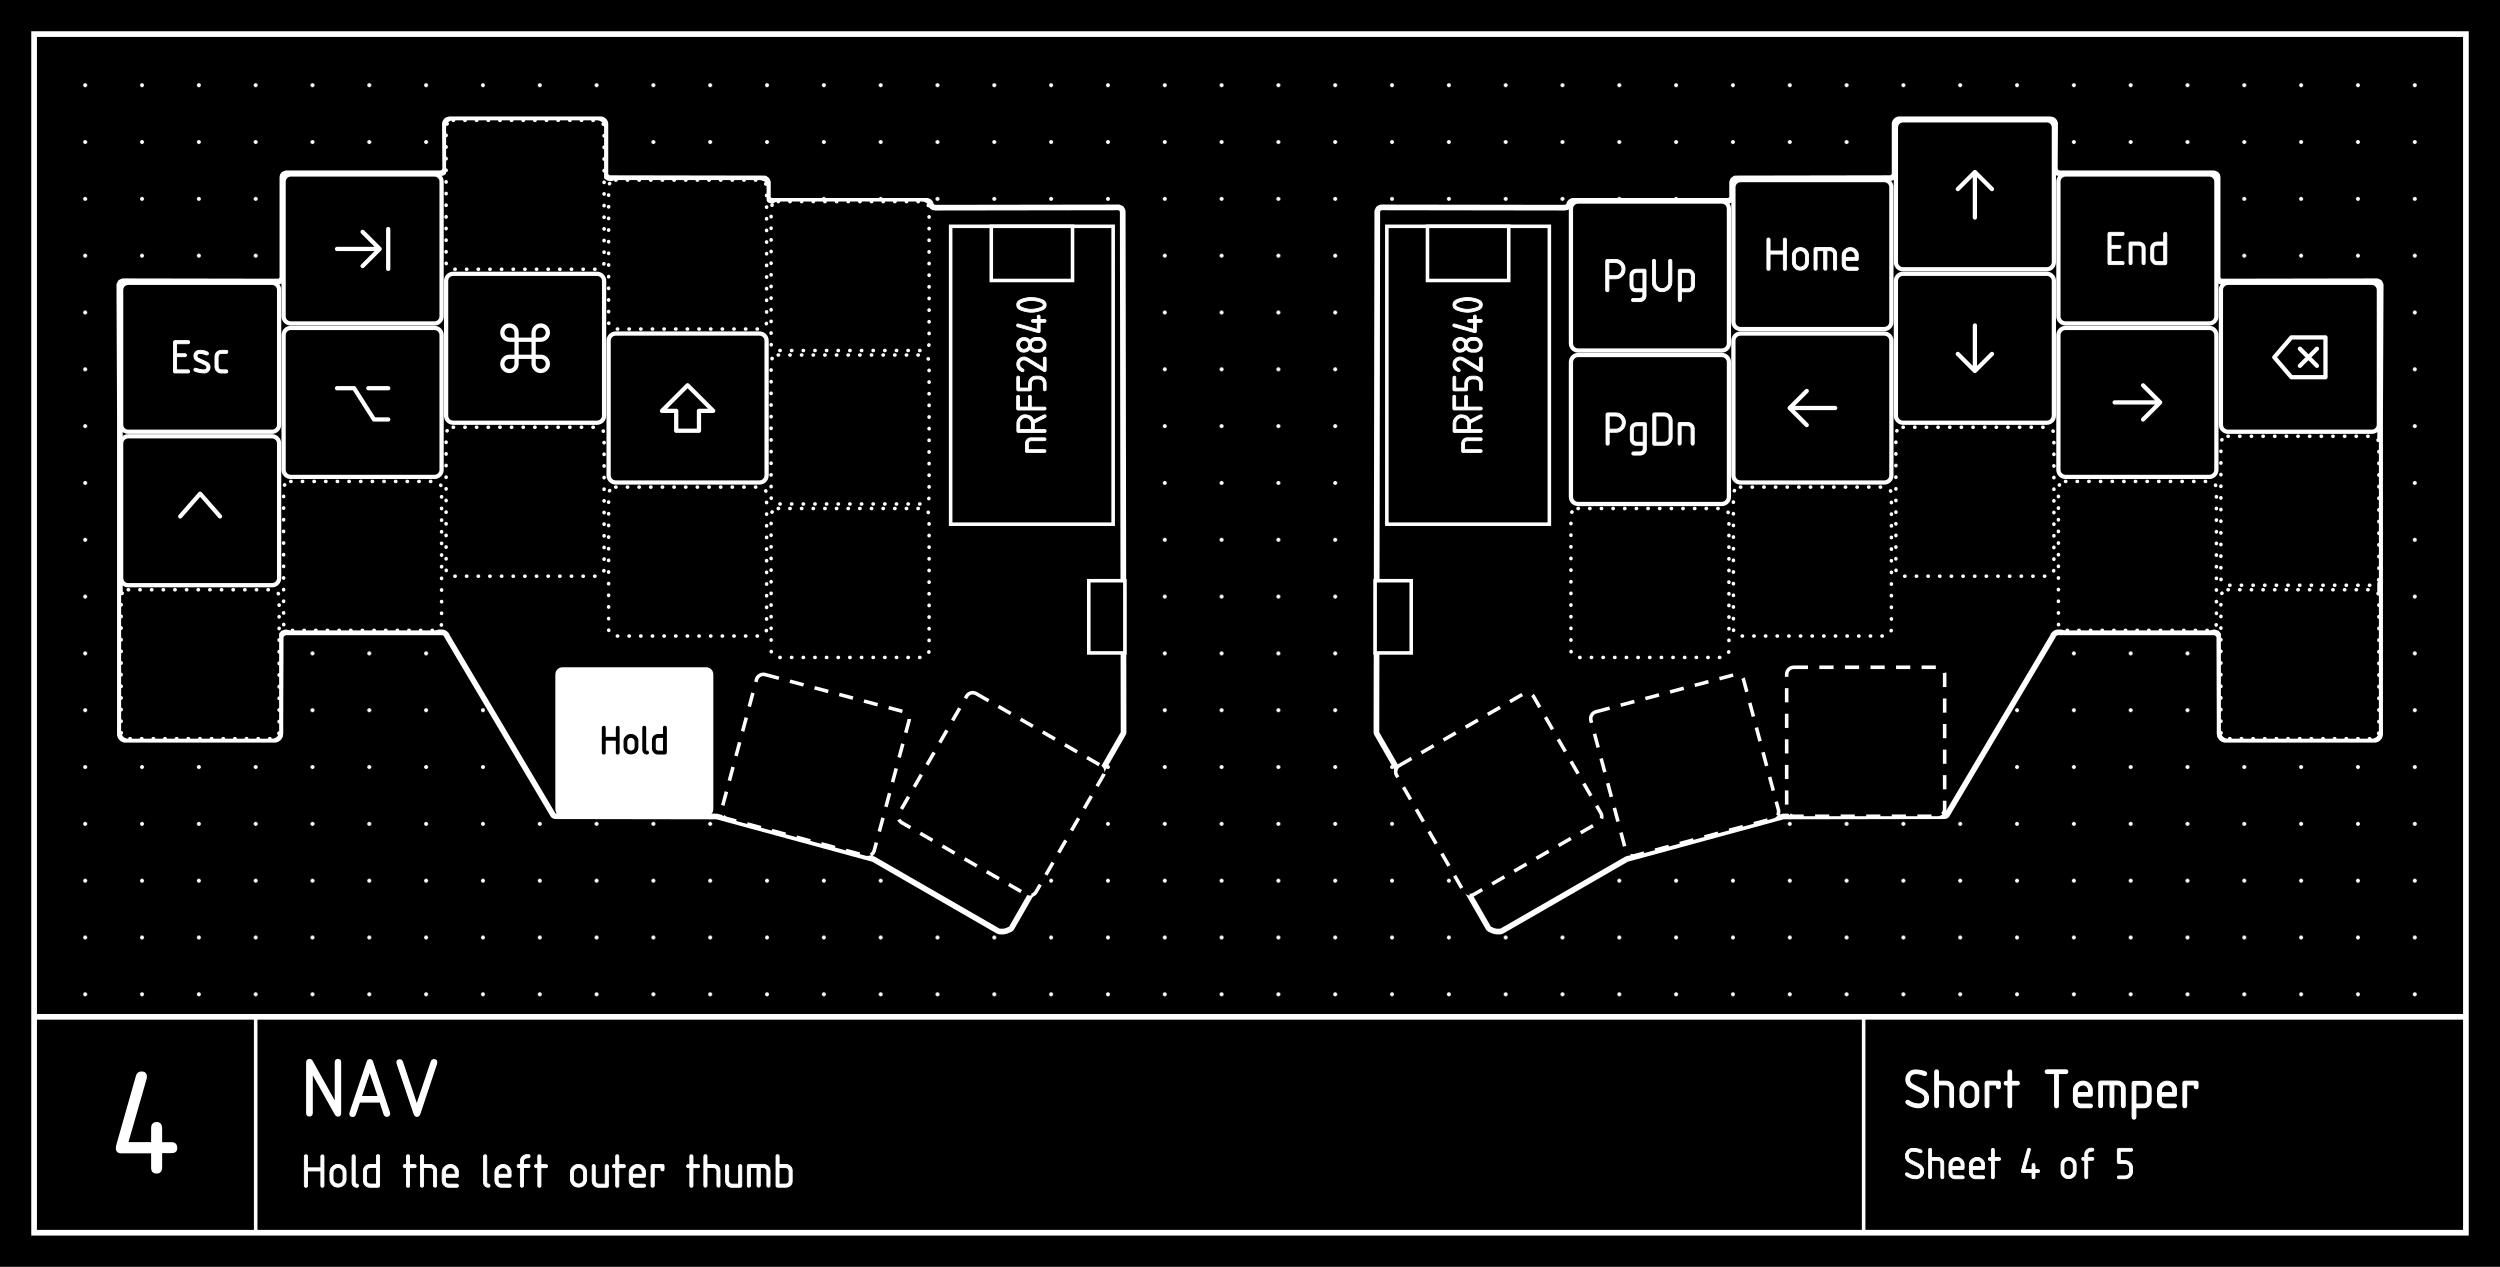
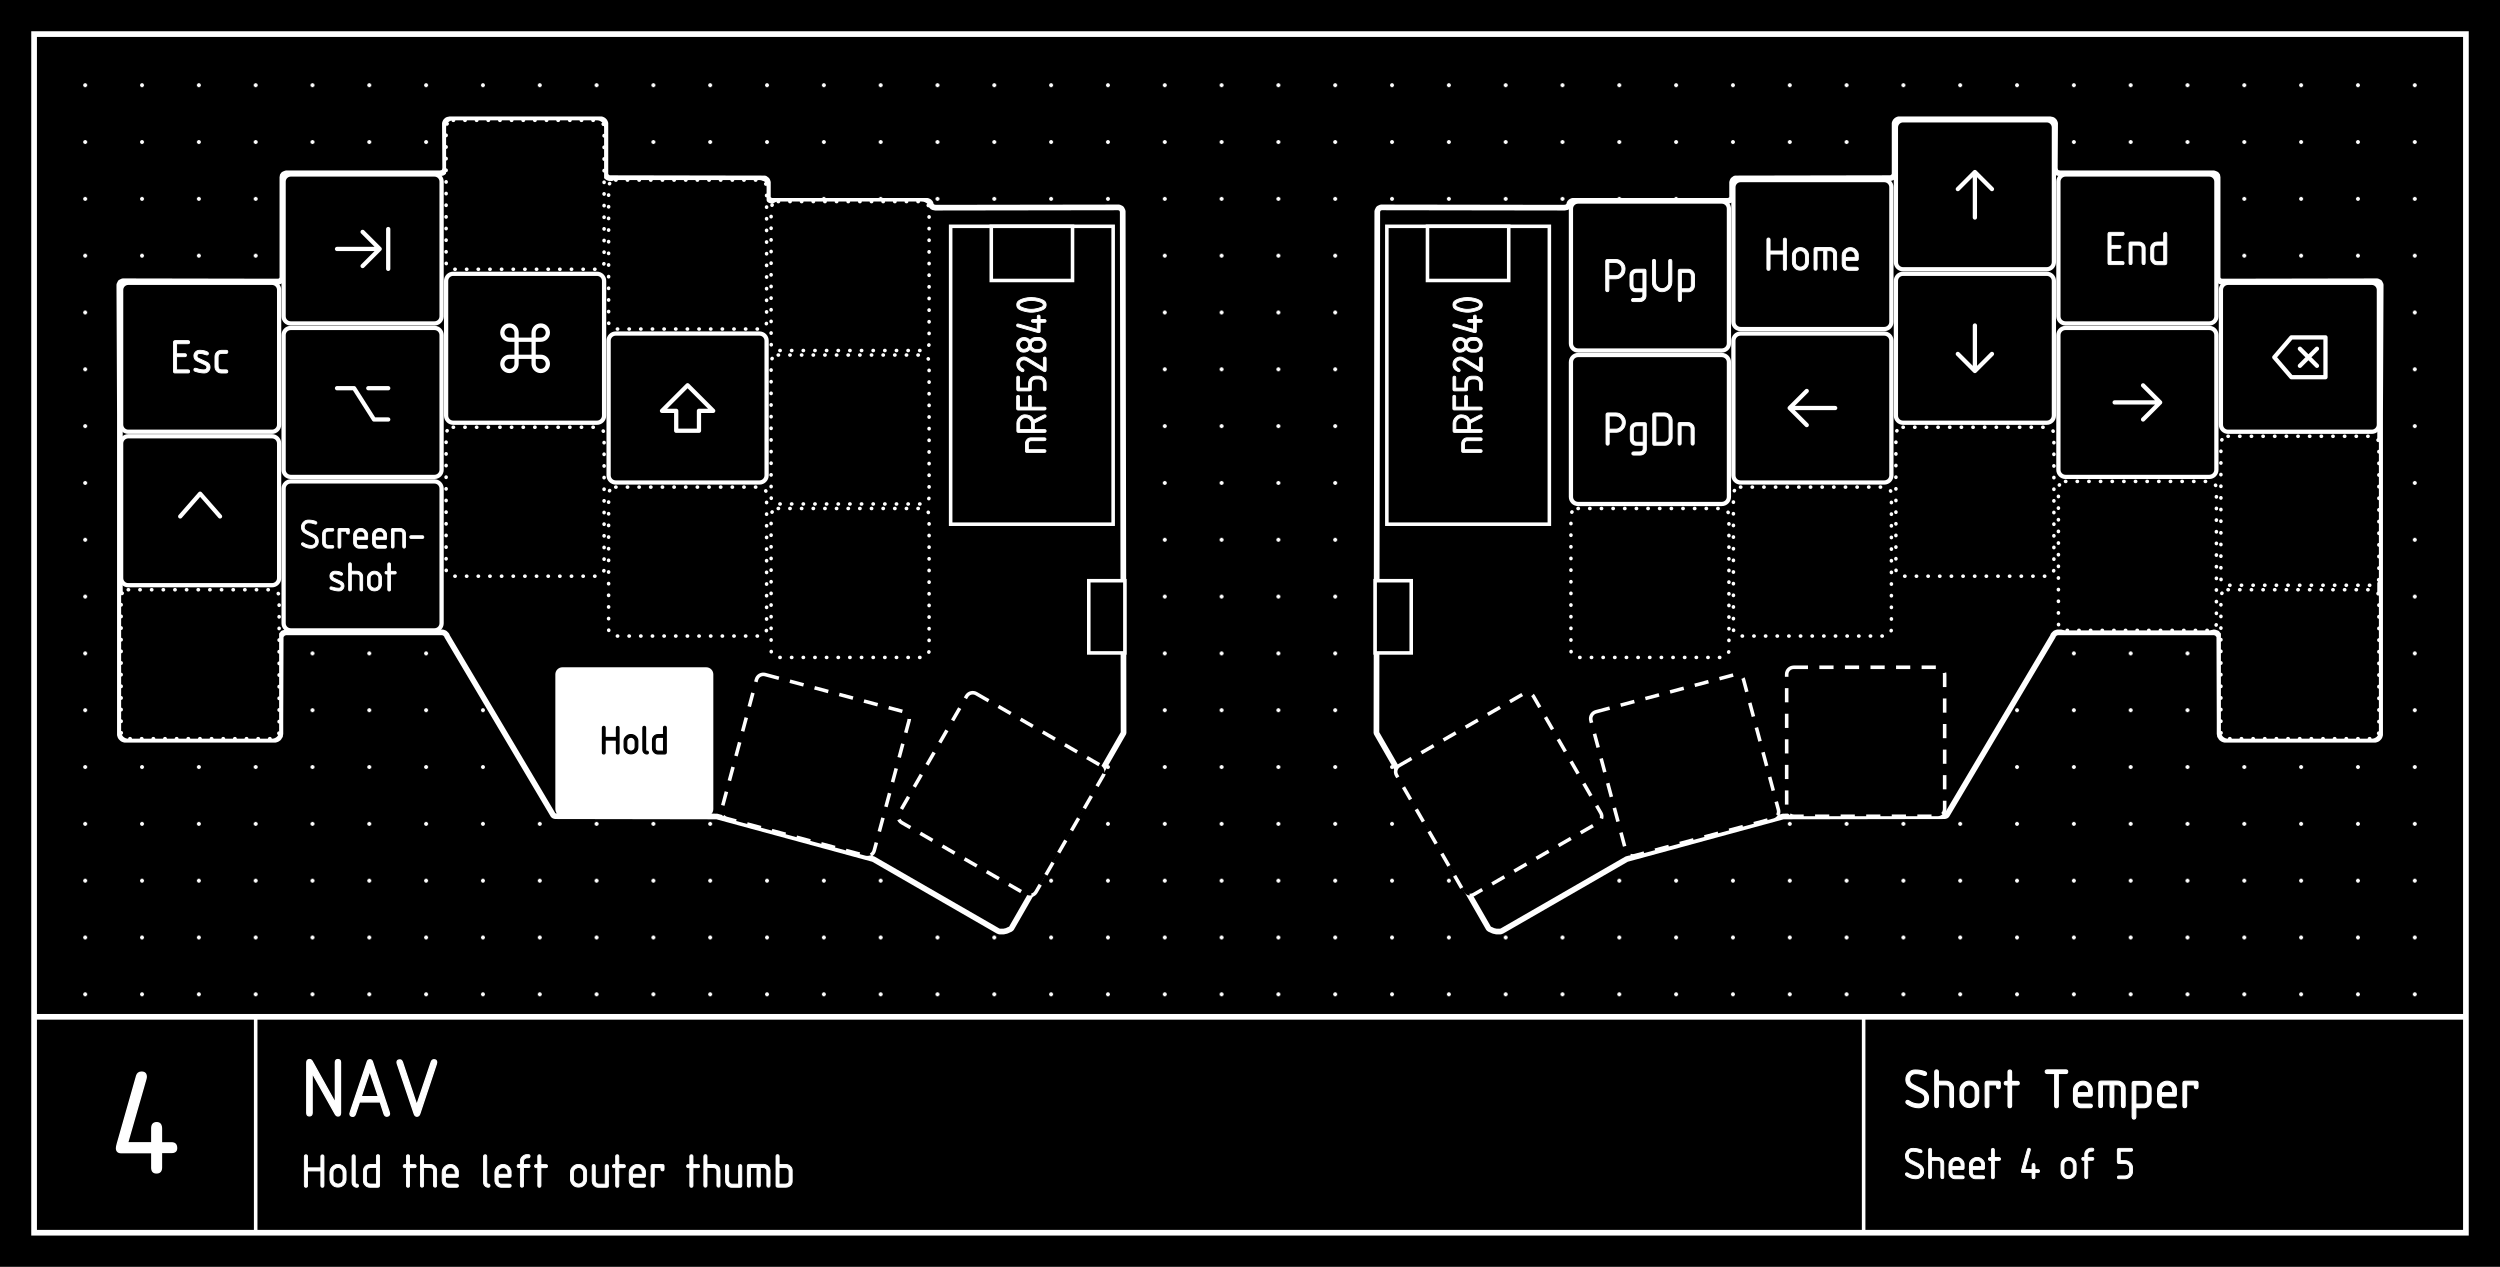
<svg xmlns="http://www.w3.org/2000/svg" viewBox="0 0 880 445.92" width="880" role="img">
  <defs>
    <pattern id="grid" width="20" height="20" patternUnits="userSpaceOnUse">
      <circle cx="10" cy="10" r="0.7" fill="#ffffff" />
    </pattern>
    <pattern id="hatch" width="7" height="7" patternUnits="userSpaceOnUse" patternTransform="rotate(45)">
      <rect width="2" height="7" fill="#ffffff" />
    </pattern>
    <path id="g0" d="M130 988Q130 1063 203 1063Q203 1063 588 1063Q709 1063 807 966Q881 893 881 774Q881 774 881 103Q881 7 811 7Q735 7 735 105Q735 105 735 762Q735 835 696 870Q649 914 593 914Q593 914 271 914V92Q271 8 201 8Q130 8 130 91Q130 91 130 988Z" />
    <path id="g1" d="M297 751Q297 751 624 751Q728 751 832 850Q913 927 913 1067Q913 1173 825 1264Q732 1361 623 1361H297ZM228 1504H623Q806 1504 956 1340Q1055 1232 1055 1093Q1055 959 1005 841Q950 712 778 640L1039 127Q1054 96 1054 76Q1054 0 980 0Q941 0 913 57L633 604H294V79Q294 0 221 0Q150 0 150 80V1427Q150 1504 228 1504Z" />
    <path id="g2" d="M298 763V86Q298 4 223 4Q150 4 150 87Q150 87 150 1445Q150 1515 228 1515Q228 1515 824 1515Q903 1515 903.0 1443.0Q903 1371 825 1371H299V909H825Q903 909 903.0 836.0Q903 763 824 763Z" />
    <path id="g3" d="M130 1434Q130 1510 217 1510Q217 1510 805 1510Q888 1510 888.0 1438.0Q888 1366 809 1366H277V903H499Q692 903 809 759Q887 663 887 529V368Q887 208 778 107Q663 0 524 0H212Q135 0 135 70Q135 141 219 141H497Q623 141 690 227Q740 291 740 378V529Q740 619 681 685Q615 759 479 759H203Q130 759 130 844Z" />
    <path id="g4" d="M178 1139Q100 1139 100 1209Q100 1231 118 1267Q181 1391 263 1444Q365 1510 478 1510Q668 1510 776 1365Q855 1259 855 1137Q855 1030 789 923L304 140H778Q853 140 853 65Q853 0 771 0H190Q101 0 101 64Q101 92 114 113L652 980Q707 1069 707 1137Q707 1223 652 1287Q585 1365 473 1365Q334 1365 248 1201Q215 1139 178 1139Z" />
    <path id="g5" d="M525 760Q436 760 368 696Q294 626 294 536V354Q294 280 381 198Q433 149 526 149Q607 149 687 214Q758 272 758 378V527Q758 612 686 694Q628 760 525 760ZM368 1307Q295 1231 295 1146Q295 1066 346 992Q404 908 523 908Q638 908 700 978Q761 1050 761 1139Q761 1231 682 1303Q612 1366 521 1366Q425 1366 368 1307ZM301 835Q150 952 150 1160Q150 1326 285 1428Q400 1515 530 1515Q638 1515 716 1467Q904 1351 904 1139Q904 941 753 832Q906 710 906 533V362Q906 217 777 96Q679 4 533 4Q367 4 281 89Q150 218 150 356V541Q150 704 301 835Z" />
    <path id="g6" d="M402 1459Q418 1515 476 1515Q545 1515 545 1446Q545 1429 538 1406L265 454H630V672Q630 756 703 756Q774 756 774 666V453Q774 453 928 453Q1001 453 1001 374Q1001 310 925 310H774V84Q774 3 700 3Q630 3 630 81V307H171Q100 307 100 374Q100 396 114 446Q114 446 402 1459Z" />
    <path id="g7" d="M477 1366Q409 1366 379 1306Q301 1152 265 953Q248 860 248 764Q248 694 257 625Q286 399 356 241Q398 146 476 146Q551 146 596 232Q662 359 695 581Q709 676 709.0 765.0Q709 854 695 937Q659 1148 577 1308Q547 1366 477 1366ZM482 1510Q619 1510 691 1404Q802 1241 845 945Q858 856 858 765Q858 669 844 574Q801 280 695 114Q622 0 479 0Q338 0 263 118Q171 262 116 569Q100 658 100 751Q100 848 117 946Q170 1251 255 1387Q331 1510 482 1510Z" />
    <path id="g8" d="M294 149H827Q901 149 901 77Q901 5 830 5H216Q150 5 150 80V1437Q150 1515 239 1515H822Q903 1515 903 1442Q903 1370 822 1370H294V904H680Q753 904 753 832Q753 764 682 764H294Z" />
    <path id="g9" d="M728 986Q776 960 776 921Q776 843 707 843Q689 843 650 858Q498 917 387 917Q246 917 246 794Q246 723 321 688L690 515Q854 440 854 273Q854 140 735 49Q676 4 585 4Q400 4 165 80Q100 101 100 150Q100 224 166 224Q205 224 246 208Q396 150 564 150Q623 150 654 170Q707 204 707 274Q707 342 614 386L260 555Q100 631 100 806Q100 907 171 982Q248 1063 367 1063Q584 1063 728 986Z" />
    <path id="g10" d="M653 1062Q729 1062 729 992Q729 917 653 917Q653 917 454 917Q276 917 276 749Q276 749 276 332Q276 151 444 151H648Q729 151 729 74Q729 4 652 4Q652 4 419 4Q299 4 212 92Q130 175 130 296Q130 296 130 753Q130 890 210 970Q302 1062 440 1062Q440 1062 653 1062Z" />
    <path id="g11" d="M298 1366Q298 1366 298 755H630Q731 755 820 844Q908 932 908.0 1062.0Q908 1192 819.5 1279.0Q731 1366 588 1366ZM298 88Q298 5 224.0 5.0Q150 5 150 90V1431Q150 1510 232 1510H619Q806 1510 940 1360Q1052 1235 1052 1086Q1052 904 974 800Q829 607 630 607H298Z" />
    <path id="g12" d="M445 911Q375 911 324 867Q272 822 272 743V326Q272 236 316 189Q357 145 438 145H734V911ZM433 1057Q433 1057 804 1057Q879 1057 879 975Q879 975 879 -181Q879 -295 794 -376Q710 -456 594 -456Q594 -456 281 -456Q203 -456 203 -385Q203 -311 285 -311Q285 -311 537 -311Q731 -311 731 -169V0Q731 0 407 0Q285 0 207 91Q130 181 130 306Q130 306 130 764Q130 887 214 969Q304 1057 433 1057Z" />
    <path id="g13" d="M150 1437Q150 1515 220 1515Q296 1515 296 1437V468Q296 307 404 222Q499 148 600 148Q725 148 826 248Q908 329 908 473V1437Q908 1515 983 1515Q1056 1515 1056 1427V479Q1056 266 925 141Q783 5 598 5Q433 5 304 113Q150 242 150 445Z" />
    <path id="g14" d="M618 144Q684 144 730 205Q760 245 760 306V744Q760 816 718 861Q674 908 607 908H297V144ZM150 969Q150 1054 235 1054Q235 1054 622 1054Q737 1054 829 955Q909 869 909 749Q909 749 909 327Q909 185 838 103Q749 0 625 0H297V-365Q297 -456 219 -456Q150 -456 150 -361Q150 -361 150 969Z" />
    <path id="g15" d="M918 760H297V77Q297 0 223.5 0.0Q150 0 150 76V1425Q150 1510 223.5 1510.0Q297 1510 297 1425V904H918V1431Q918 1506 989.0 1506.0Q1060 1506 1060 1432V80Q1060 0 989.0 0.0Q918 0 918 78Z" />
    <path id="g16" d="M353 862Q273 803 273 679V372Q273 259 383 190Q447 150 511.0 150.0Q575 150 640 194Q738 260 738 403V658Q738 785 663 853Q591 919 511.0 919.0Q431 919 353 862ZM493 1063Q661 1063 767 958Q879 847 879 722V374Q879 206 758 100Q653 8 504 8Q345 8 251 104Q130 227 130 379V706Q130 867 269 980Q371 1063 493 1063Z" />
    <path id="g17" d="M130 991Q130 1026 156 1050Q172 1065 213 1065Q213 1065 869 1065Q999 1065 1084 987Q1185 895 1185 776Q1185 776 1185 92Q1185 4 1115 4Q1038 4 1038 95Q1038 95 1038 761Q1038 830 996 870Q947 917 874 917H732V94Q732 7 661 7Q581 7 581 87V917H274V82Q274 6 202.0 6.0Q130 6 130 77Z" />
    <path id="g18" d="M280 604H739Q739 760 689 828Q626 914 515 914Q409 914 330 826Q280 770 280 604ZM130 698Q130 856 261 966Q375 1062 512 1062Q675 1062 789 937Q882 835 882 724V534Q882 462 815 462H278V330Q278 146 434 146H797Q885 146 885 72Q885 0 798 0H430Q309 0 217 97Q130 189 130 316Q130 316 130 698Z" />
    <path id="g19" d="M445 916Q272 916 272 724Q272 724 272 330Q272 151 456 151Q456 151 735 151Q735 151 735 916Q735 916 445 916ZM735 1438Q735 1515 808.0 1515.0Q881 1515 881 1433V94Q881 0 786 0H439Q309 0 228 81Q130 179 130 297V774Q130 871 199 955Q286 1061 444 1061H735Z" />
    <path id="g20" d="M297 144Q297 144 644 144Q778 144 844.5 213.5Q911 283 911 384V1135Q911 1224 846.0 1295.0Q781 1366 674 1366H297Q297 1366 297 144ZM150 1428Q150 1510 233 1510H702Q840 1510 947.5 1402.0Q1055 1294 1055 1157V350Q1055 213 947.0 106.5Q839 0 716 0H217Q150 0 150 89Z" />
-     <path id="g21" d="M150 1432Q150 1511 230 1511Q297 1511 297 1429Q297 1429 297 259Q297 148 365 148Q448 148 448 73Q448 0 370 0Q279 0 211 71Q150 135 150 235Q150 235 150 1432Z" />
-     <path id="g22" d="M914 357V1439Q914 1515 983.0 1515.0Q1052 1515 1052 1442V89Q1052 6 986 6Q940 6 910 60L294 1159V89Q294 9 218 9Q150 9 150 91V1426Q150 1515 222 1515Q269 1515 295 1469Z" />
-     <path id="g23" d="M564 1455Q582 1510 634 1510Q684 1510 702 1455L1149 111Q1158 84 1158 67Q1158 8 1086 0Q1033 0 1011 66Q1011 66 909 382H355L246 58Q225 -3 178 -3Q100 -3 100 70Q100 80 122 145ZM630 1206 400 523H861Z" />
-     <path id="g24" d="M628 300 1013 1444Q1035 1510 1085 1510Q1159 1510 1159 1440Q1159 1421 1150 1394L709 68Q687 0 630 0Q582 0 559 66L106 1408Q100 1426 100 1441Q100 1506 179 1506Q225 1506 248 1436Z" />
+     <path id="g21" d="M100 1131Q100 1287 208.0 1398.5Q316 1510 469 1510Q681 1510 854 1445Q926 1418 926 1362Q926 1293 857 1293Q828 1293 766 1317Q637 1367 491 1367Q359 1367 290 1273Q248 1216 248 1123Q248 996 403 917L768 732Q1005 610 1005 378Q1005 204 881 97Q769 0 612 0Q374 0 156 143Q100 180 100 225Q100 294 174 294Q201 294 246 262Q404 149 625 149Q690 149 742 176Q857 236 857 383Q857 522 706 598L313 797Q100 905 100 1131Z" />
+     <path id="g22" d="M130 979Q130 1061 215 1061Q215 1061 650 1061Q734 1061 734 992Q734 992 734 845Q734 762 668 762Q588 762 588 840Q588 840 588 914H278V82Q278 3 201 3Q130 3 130 85Q130 85 130 979Z" />
+     <path id="g23" d="M177 671Q177 671 780 671Q852 671 852 594Q852 527 775 527H174Q100 527 100 602Q100 671 177 671Z" />
+     <path id="g24" d="M150 1426Q150 1515 225 1515Q296 1515 296 1430V1060H606Q725 1060 823 967Q901 893 901 761V84Q901 6 835 6Q758 6 758 86V744Q758 916 582 916H296V87Q296 6 220 6Q150 6 150 92Z" />
    <path id="g25" d="M210 1435Q210 1511 285 1511Q354 1511 354 1431Q354 1431 354 1054Q354 1054 583 1054Q661 1054 661 976Q661 912 581 912H354V77Q354 0 282.0 0.0Q210 0 210 84V912H134Q60 912 60 982Q60 1054 133 1054H210Z" />
-     <path id="g26" d="M150 1426Q150 1515 225 1515Q296 1515 296 1430V1060H606Q725 1060 823 967Q901 893 901 761V84Q901 6 835 6Q758 6 758 86V744Q758 916 582 916H296V87Q296 6 220 6Q150 6 150 92Z" />
-     <path id="g27" d="M672 1518Q748 1518 748 1445Q748 1370 666 1370H622Q554 1370 503 1329Q446 1283 446 1207V1062H665Q749 1062 749 988Q749 918 664 918H445V80Q445 4 368 4Q300 4 300 87V918H219Q150 918 150 991Q150 1062 223 1062H300V1214Q300 1339 383 1419Q486 1518 599 1518Z" />
-     <path id="g28" d="M130 971Q130 1058 202 1058Q273 1058 273 969Q273 969 273 305Q273 236 317 193Q364 147 424 147H737V975Q737 1054 812 1054Q882 1054 882 973V82Q882 0 807 0H414Q294 0 206 94Q130 175 130 302Q130 302 130 971Z" />
-     <path id="g29" d="M130 979Q130 1061 215 1061Q215 1061 650 1061Q734 1061 734 992Q734 992 734 845Q734 762 668 762Q588 762 588 840Q588 840 588 914H278V82Q278 3 201 3Q130 3 130 85Q130 85 130 979Z" />
-     <path id="g30" d="M585 148Q757 148 757 318Q757 318 757 747Q757 824 711.5 869.5Q666 915 593 915H291V148ZM240 4Q150 4 150 72V1441Q150 1515 219 1515Q293 1515 293 1441V1058H623Q750 1058 843 944Q900 874 900 780V278Q900 161 813.5 82.5Q727 4 599 4Z" />
-     <path id="g31" d="M100 1131Q100 1287 208.0 1398.5Q316 1510 469 1510Q681 1510 854 1445Q926 1418 926 1362Q926 1293 857 1293Q828 1293 766 1317Q637 1367 491 1367Q359 1367 290 1273Q248 1216 248 1123Q248 996 403 917L768 732Q1005 610 1005 378Q1005 204 881 97Q769 0 612 0Q374 0 156 143Q100 180 100 225Q100 294 174 294Q201 294 246 262Q404 149 625 149Q690 149 742 176Q857 236 857 383Q857 522 706 598L313 797Q100 905 100 1131Z" />
-     <path id="g32" d="M100 1446Q100 1515 188 1515H929Q1001 1515 1001 1443Q1001 1370 931 1370H624V79Q624 0 551 0Q478 0 478 77V1370H186Q100 1370 100 1446Z" />
+     <path id="g26" d="M150 1432Q150 1511 230 1511Q297 1511 297 1429Q297 1429 297 259Q297 148 365 148Q448 148 448 73Q448 0 370 0Q279 0 211 71Q150 135 150 235Q150 235 150 1432Z" />
+     <path id="g27" d="M914 357V1439Q914 1515 983.0 1515.0Q1052 1515 1052 1442V89Q1052 6 986 6Q940 6 910 60L294 1159V89Q294 9 218 9Q150 9 150 91V1426Q150 1515 222 1515Q269 1515 295 1469Z" />
+     <path id="g28" d="M564 1455Q582 1510 634 1510Q684 1510 702 1455L1149 111Q1158 84 1158 67Q1158 8 1086 0Q1033 0 1011 66Q1011 66 909 382H355L246 58Q225 -3 178 -3Q100 -3 100 70Q100 80 122 145ZM630 1206 400 523H861Z" />
+     <path id="g29" d="M628 300 1013 1444Q1035 1510 1085 1510Q1159 1510 1159 1440Q1159 1421 1150 1394L709 68Q687 0 630 0Q582 0 559 66L106 1408Q100 1426 100 1441Q100 1506 179 1506Q225 1506 248 1436Z" />
+     <path id="g30" d="M672 1518Q748 1518 748 1445Q748 1370 666 1370H622Q554 1370 503 1329Q446 1283 446 1207V1062H665Q749 1062 749 988Q749 918 664 918H445V80Q445 4 368 4Q300 4 300 87V918H219Q150 918 150 991Q150 1062 223 1062H300V1214Q300 1339 383 1419Q486 1518 599 1518Z" />
+     <path id="g31" d="M130 971Q130 1058 202 1058Q273 1058 273 969Q273 969 273 305Q273 236 317 193Q364 147 424 147H737V975Q737 1054 812 1054Q882 1054 882 973V82Q882 0 807 0H414Q294 0 206 94Q130 175 130 302Q130 302 130 971Z" />
+     <path id="g32" d="M585 148Q757 148 757 318Q757 318 757 747Q757 824 711.5 869.5Q666 915 593 915H291V148ZM240 4Q150 4 150 72V1441Q150 1515 219 1515Q293 1515 293 1441V1058H623Q750 1058 843 944Q900 874 900 780V278Q900 161 813.5 82.5Q727 4 599 4Z" />
+     <path id="g33" d="M100 1446Q100 1515 188 1515H929Q1001 1515 1001 1443Q1001 1370 931 1370H624V79Q624 0 551 0Q478 0 478 77V1370H186Q100 1370 100 1446Z" />
  </defs>
  <rect width="880" height="445.92" fill="#000000" />
  <rect x="12" y="12" width="856" height="345.92" fill="url(#grid)" />
  <path d="M393.6 73.0L329.2 73.1L328.9 73.0L328.8 73.0L328.6 73.0L328.4 72.9L328.2 72.8L328.1 72.6L327.9 72.5L327.8 72.3L327.7 72.1L327.6 71.9L327.6 71.7L327.5 71.5L327.4 71.3L327.2 71.2L327.1 71.0L326.9 70.9L326.7 70.8L326.5 70.7L326.3 70.7L326.1 70.7L271.8 70.7L271.6 70.7L271.4 70.6L271.1 70.5L270.9 70.4L270.7 70.2L270.6 70.1L270.4 69.8L270.3 69.6L270.3 69.4L270.3 69.1L270.3 64.3L270.3 64.1L270.2 63.9L270.1 63.6L270.0 63.4L269.8 63.2L269.6 63.1L269.4 62.9L269.2 62.8L268.9 62.8L268.7 62.8L214.7 62.7L214.5 62.7L214.2 62.6L214.0 62.5L213.8 62.4L213.6 62.2L213.4 62.1L213.3 61.8L213.2 61.6L213.1 61.4L213.1 61.1L213.1 43.6L213.1 43.3L213.0 43.1L212.9 42.9L212.8 42.7L212.6 42.5L212.4 42.3L212.2 42.2L212.0 42.1L211.8 42.0L211.5 42.0L158.2 42.0L158.0 42.1L157.7 42.1L157.5 42.2L157.3 42.3L157.1 42.5L156.9 42.7L156.8 42.9L156.7 43.1L156.6 43.4L156.6 43.6L156.7 59.4L156.6 59.6L156.6 59.9L156.5 60.1L156.4 60.3L156.2 60.5L156.0 60.7L155.8 60.8L155.6 60.9L155.3 60.9L155.1 61.0L101.0 61.0L100.7 61.0L100.5 61.1L100.2 61.2L100.0 61.3L99.8 61.4L99.7 61.6L99.5 61.8L99.5 62.1L99.4 62.3L99.4 62.6L99.4 97.5L99.4 97.8L99.3 98.1L99.2 98.3L99.1 98.5L98.9 98.7L98.7 98.8L98.5 99.0L98.3 99.1L98.0 99.1L97.8 99.1L43.5 99.0L43.2 99.0L43.0 99.1L42.8 99.2L42.6 99.3L42.4 99.4L42.3 99.6L42.2 99.8L42.1 100.0L42.0 100.2L42.0 100.5L42.2 145.8L42.2 200.1L42.2 254.0L42.2 258.3L42.2 258.7L42.3 259.0L42.4 259.3L42.6 259.6L42.8 259.8L43.0 260.0L43.3 260.2L43.6 260.3L43.9 260.4L44.3 260.4L96.6 260.4L96.9 260.4L97.2 260.3L97.5 260.2L97.8 260.0L98.1 259.8L98.2 259.6L98.4 259.3L98.6 259.0L98.6 258.7L98.7 258.3L98.7 254.0L98.8 224.5L98.8 224.2L98.9 223.9L99.0 223.6L99.2 223.4L99.4 223.2L99.6 222.9L99.9 222.8L100.2 222.7L100.5 222.6L100.8 222.6L155.3 222.6L155.6 222.6L155.9 222.6L156.1 222.7L156.4 222.8L156.6 222.9L156.8 223.1L157.0 223.3L157.2 223.5L157.3 223.7L157.4 224.0L194.7 286.9L194.8 287.0L194.9 287.1L195.0 287.1L195.1 287.2L195.2 287.2L195.4 287.3L195.5 287.3L195.6 287.3L195.7 287.3L195.8 287.3L252.3 287.4L307.4 302.4L351.3 327.7L351.8 327.9L352.3 327.9L352.7 327.9L353.3 327.9L353.7 327.8L354.2 327.7L354.7 327.5L355.1 327.3L355.6 327.1L356.0 326.8L395.5 258.0L395.2 74.6L395.2 74.4L395.1 74.1L395.0 73.9L394.9 73.7L394.8 73.5L394.6 73.3L394.3 73.2L394.1 73.1L393.9 73.0L393.6 73.0ZM486.4 73.0L550.8 73.1L551.1 73.0L551.2 73.0L551.4 73.0L551.6 72.9L551.8 72.8L551.9 72.6L552.1 72.5L552.2 72.3L552.3 72.1L552.4 71.9L552.4 71.7L552.5 71.5L552.6 71.3L552.8 71.2L552.9 71.0L553.1 70.9L553.3 70.8L553.5 70.7L553.7 70.7L553.9 70.7L608.2 70.7L608.4 70.7L608.6 70.6L608.9 70.5L609.1 70.4L609.3 70.2L609.4 70.1L609.6 69.8L609.7 69.6L609.7 69.4L609.7 69.1L609.7 64.3L609.7 64.1L609.8 63.9L609.9 63.6L610.0 63.4L610.2 63.2L610.4 63.1L610.6 62.9L610.8 62.8L611.1 62.8L611.3 62.8L665.3 62.7L665.5 62.7L665.8 62.6L666.0 62.5L666.2 62.4L666.4 62.2L666.6 62.1L666.7 61.8L666.8 61.6L666.9 61.4L666.9 61.1L666.9 43.6L666.9 43.3L667.0 43.1L667.1 42.9L667.2 42.7L667.4 42.5L667.6 42.3L667.8 42.2L668.0 42.1L668.2 42.0L668.5 42.0L721.8 42.0L722.0 42.1L722.3 42.1L722.5 42.2L722.7 42.3L722.9 42.5L723.1 42.7L723.2 42.9L723.3 43.1L723.4 43.4L723.4 43.6L723.3 59.4L723.4 59.6L723.4 59.9L723.5 60.1L723.6 60.3L723.8 60.5L724.0 60.7L724.2 60.8L724.4 60.9L724.7 60.9L724.9 61.0L779.0 61.0L779.3 61.0L779.5 61.1L779.8 61.2L780.0 61.3L780.2 61.4L780.3 61.6L780.5 61.8L780.5 62.1L780.6 62.3L780.6 62.6L780.6 97.5L780.6 97.8L780.7 98.1L780.8 98.3L780.9 98.5L781.1 98.7L781.3 98.8L781.5 99.0L781.7 99.1L782.0 99.1L782.2 99.1L836.5 99.0L836.8 99.0L837.0 99.1L837.2 99.2L837.4 99.3L837.6 99.4L837.7 99.6L837.8 99.8L837.9 100.0L838.0 100.2L838.0 100.5L837.8 145.8L837.8 200.1L837.8 254.0L837.8 258.3L837.8 258.7L837.7 259.0L837.6 259.3L837.4 259.6L837.2 259.8L837.0 260.0L836.7 260.2L836.4 260.3L836.1 260.4L835.7 260.4L783.4 260.4L783.1 260.4L782.8 260.3L782.5 260.2L782.2 260.0L781.9 259.8L781.8 259.6L781.6 259.3L781.4 259.0L781.4 258.7L781.3 258.3L781.3 254.0L781.2 224.5L781.2 224.2L781.1 223.9L781.0 223.6L780.8 223.4L780.6 223.2L780.4 222.9L780.1 222.8L779.8 222.7L779.5 222.6L779.2 222.6L724.7 222.6L724.4 222.6L724.1 222.6L723.9 222.7L723.6 222.8L723.4 222.9L723.2 223.1L723.0 223.3L722.8 223.5L722.7 223.7L722.6 224.0L685.3 286.9L685.2 287.0L685.1 287.1L685.0 287.1L684.9 287.2L684.8 287.2L684.6 287.3L684.5 287.3L684.4 287.3L684.3 287.3L684.2 287.3L627.7 287.4L572.6 302.4L528.7 327.7L528.2 327.9L527.7 327.9L527.3 327.9L526.7 327.9L526.3 327.8L525.8 327.7L525.3 327.5L524.9 327.3L524.4 327.1L524.0 326.8L484.5 258.0L484.8 74.6L484.8 74.4L484.9 74.1L485.0 73.9L485.1 73.7L485.2 73.5L485.4 73.3L485.7 73.2L485.9 73.1L486.1 73.0L486.4 73.0Z" fill="#000000" stroke="#ffffff" stroke-width="2" stroke-linejoin="round" />
  <rect x="383.25" y="204.41" width="12.71" height="25.42" fill="#000000" stroke="#ffffff" stroke-width="1.25" />
  <rect x="484.04" y="204.41" width="12.71" height="25.42" fill="#000000" stroke="#ffffff" stroke-width="1.25" />
  <rect x="334.63" y="79.66" width="57.20" height="104.86" fill="#000000" stroke="#ffffff" stroke-width="1.25" />
  <g transform="rotate(-90 363.23 132.09)">
    <g fill="#ffffff" stroke="#ffffff" stroke-width="46.8" stroke-linejoin="round">
      <use href="#g0" transform="translate(335.18 137.09) scale(0.00684 -0.00684)" />
      <use href="#g1" transform="translate(342.09 137.09) scale(0.00684 -0.00684)" />
      <use href="#g2" transform="translate(349.98 137.09) scale(0.00684 -0.00684)" />
      <use href="#g3" transform="translate(356.84 137.09) scale(0.00684 -0.00684)" />
      <use href="#g4" transform="translate(363.80 137.09) scale(0.00684 -0.00684)" />
      <use href="#g5" transform="translate(370.33 137.09) scale(0.00684 -0.00684)" />
      <use href="#g6" transform="translate(377.55 137.09) scale(0.00684 -0.00684)" />
      <use href="#g7" transform="translate(384.73 137.09) scale(0.00684 -0.00684)" />
    </g>
  </g>
  <rect x="348.93" y="79.66" width="28.60" height="19.07" fill="#000000" stroke="#ffffff" stroke-width="1.25" />
  <rect x="488.17" y="79.66" width="57.20" height="104.86" fill="#000000" stroke="#ffffff" stroke-width="1.25" />
  <g transform="rotate(-90 516.77 132.09)">
    <g fill="#ffffff" stroke="#ffffff" stroke-width="46.8" stroke-linejoin="round">
      <use href="#g0" transform="translate(488.72 137.09) scale(0.00684 -0.00684)" />
      <use href="#g1" transform="translate(495.63 137.09) scale(0.00684 -0.00684)" />
      <use href="#g2" transform="translate(503.53 137.09) scale(0.00684 -0.00684)" />
      <use href="#g3" transform="translate(510.38 137.09) scale(0.00684 -0.00684)" />
      <use href="#g4" transform="translate(517.34 137.09) scale(0.00684 -0.00684)" />
      <use href="#g5" transform="translate(523.87 137.09) scale(0.00684 -0.00684)" />
      <use href="#g6" transform="translate(531.09 137.09) scale(0.00684 -0.00684)" />
      <use href="#g7" transform="translate(538.27 137.09) scale(0.00684 -0.00684)" />
    </g>
  </g>
  <rect x="502.47" y="79.66" width="28.60" height="19.07" fill="#000000" stroke="#ffffff" stroke-width="1.25" />
  <rect x="42.64" y="99.55" width="55.61" height="52.43" rx="2.5" fill="#000000" stroke="#ffffff" stroke-width="1.5" />
  <g fill="#ffffff" stroke="#ffffff" stroke-width="42.4" stroke-linejoin="round">
    <use href="#g8" transform="translate(59.94 131.32) scale(0.00754 -0.00754)" />
    <use href="#g9" transform="translate(67.50 131.32) scale(0.00754 -0.00754)" />
    <use href="#g10" transform="translate(74.69 131.32) scale(0.00754 -0.00754)" />
  </g>
  <rect x="99.83" y="61.42" width="55.61" height="52.43" rx="2.5" fill="#000000" stroke="#ffffff" stroke-width="1.5" />
  <path d="M3 12h15M12 6l6 6-6 6M21 5v14" transform="translate(115.63 75.62) scale(1.001)" fill="none" stroke="#ffffff" stroke-width="1.50" stroke-linecap="round" stroke-linejoin="round" />
  <rect x="157.03" y="42.35" width="55.61" height="52.43" rx="2.5" fill="#000000" stroke="#ffffff" stroke-width="1.25" stroke-dasharray="0.1 4" stroke-linecap="round" />
  <rect x="214.23" y="63.39" width="55.61" height="52.43" rx="2.5" fill="#000000" stroke="#ffffff" stroke-width="1.25" stroke-dasharray="0.1 4" stroke-linecap="round" />
  <rect x="271.43" y="70.95" width="55.61" height="52.43" rx="2.5" fill="#000000" stroke="#ffffff" stroke-width="1.25" stroke-dasharray="0.1 4" stroke-linecap="round" />
  <rect x="552.97" y="70.95" width="55.61" height="52.43" rx="2.5" fill="#000000" stroke="#ffffff" stroke-width="1.5" />
  <g fill="#ffffff" stroke="#ffffff" stroke-width="42.4" stroke-linejoin="round">
    <use href="#g11" transform="translate(564.08 102.72) scale(0.00754 -0.00754)" />
    <use href="#g12" transform="translate(572.77 102.72) scale(0.00754 -0.00754)" />
    <use href="#g13" transform="translate(580.53 102.72) scale(0.00754 -0.00754)" />
    <use href="#g14" transform="translate(589.62 102.72) scale(0.00754 -0.00754)" />
  </g>
  <rect x="610.16" y="63.39" width="55.61" height="52.43" rx="2.5" fill="#000000" stroke="#ffffff" stroke-width="1.5" />
  <g fill="#ffffff" stroke="#ffffff" stroke-width="42.4" stroke-linejoin="round">
    <use href="#g15" transform="translate(620.82 95.16) scale(0.00754 -0.00754)" />
    <use href="#g16" transform="translate(629.94 95.16) scale(0.00754 -0.00754)" />
    <use href="#g17" transform="translate(637.55 95.16) scale(0.00754 -0.00754)" />
    <use href="#g18" transform="translate(647.46 95.16) scale(0.00754 -0.00754)" />
  </g>
  <rect x="667.36" y="42.35" width="55.61" height="52.43" rx="2.5" fill="#000000" stroke="#ffffff" stroke-width="1.5" />
  <path d="M12 20V4M6 10l6-6 6 6" transform="translate(683.15 56.55) scale(1.001)" fill="none" stroke="#ffffff" stroke-width="1.50" stroke-linecap="round" stroke-linejoin="round" />
  <rect x="724.56" y="61.42" width="55.61" height="52.43" rx="2.5" fill="#000000" stroke="#ffffff" stroke-width="1.5" />
  <g fill="#ffffff" stroke="#ffffff" stroke-width="42.4" stroke-linejoin="round">
    <use href="#g8" transform="translate(740.88 93.19) scale(0.00754 -0.00754)" />
    <use href="#g0" transform="translate(748.45 93.19) scale(0.00754 -0.00754)" />
    <use href="#g19" transform="translate(756.07 93.19) scale(0.00754 -0.00754)" />
  </g>
  <rect x="781.76" y="99.55" width="55.61" height="52.43" rx="2.5" fill="#000000" stroke="#ffffff" stroke-width="1.5" />
  <path d="M9 5h12v14H9l-6-7zM12 9l6 6M18 9l-6 6" transform="translate(797.55 113.75) scale(1.001)" fill="none" stroke="#ffffff" stroke-width="1.50" stroke-linecap="round" stroke-linejoin="round" />
  <rect x="42.64" y="153.57" width="55.61" height="52.43" rx="2.5" fill="#000000" stroke="#ffffff" stroke-width="1.5" />
  <path d="M5 14l7-8 7 8" transform="translate(58.43 167.77) scale(1.001)" fill="none" stroke="#ffffff" stroke-width="1.50" stroke-linecap="round" stroke-linejoin="round" />
  <rect x="99.83" y="115.44" width="55.61" height="52.43" rx="2.5" fill="#000000" stroke="#ffffff" stroke-width="1.5" />
  <path d="M3 7h6l7 11h5M14 7h7" transform="translate(115.63 129.64) scale(1.001)" fill="none" stroke="#ffffff" stroke-width="1.50" stroke-linecap="round" stroke-linejoin="round" />
  <rect x="157.03" y="96.37" width="55.61" height="52.43" rx="2.5" fill="#000000" stroke="#ffffff" stroke-width="1.5" />
  <path d="M9 9h6v6H9zM9 9V6.5A2.5 2.5 0 1 0 6.5 9H9M15 9h2.5A2.5 2.5 0 1 0 15 6.5V9M15 15v2.5a2.5 2.5 0 1 0 2.5-2.5H15M9 15H6.5A2.5 2.5 0 1 0 9 17.5V15" transform="translate(172.82 110.57) scale(1.001)" fill="none" stroke="#ffffff" stroke-width="1.50" stroke-linecap="round" stroke-linejoin="round" />
  <rect x="214.23" y="117.41" width="55.61" height="52.43" rx="2.5" fill="#000000" stroke="#ffffff" stroke-width="1.5" />
  <path d="M12 4l9 9h-5v7H8v-7H3z" transform="translate(230.02 131.61) scale(1.001)" fill="none" stroke="#ffffff" stroke-width="1.50" stroke-linecap="round" stroke-linejoin="round" />
  <rect x="271.43" y="124.97" width="55.61" height="52.43" rx="2.5" fill="#000000" stroke="#ffffff" stroke-width="1.25" stroke-dasharray="0.1 4" stroke-linecap="round" />
  <rect x="552.97" y="124.97" width="55.61" height="52.43" rx="2.5" fill="#000000" stroke="#ffffff" stroke-width="1.5" />
  <g fill="#ffffff" stroke="#ffffff" stroke-width="42.4" stroke-linejoin="round">
    <use href="#g11" transform="translate(564.19 156.74) scale(0.00754 -0.00754)" />
    <use href="#g12" transform="translate(572.88 156.74) scale(0.00754 -0.00754)" />
    <use href="#g20" transform="translate(580.64 156.74) scale(0.00754 -0.00754)" />
    <use href="#g0" transform="translate(589.72 156.74) scale(0.00754 -0.00754)" />
  </g>
  <rect x="610.16" y="117.41" width="55.61" height="52.43" rx="2.5" fill="#000000" stroke="#ffffff" stroke-width="1.5" />
  <path d="M20 12H4M10 6l-6 6 6 6" transform="translate(625.96 131.61) scale(1.001)" fill="none" stroke="#ffffff" stroke-width="1.50" stroke-linecap="round" stroke-linejoin="round" />
  <rect x="667.36" y="96.37" width="55.61" height="52.43" rx="2.5" fill="#000000" stroke="#ffffff" stroke-width="1.5" />
  <path d="M12 4v16M6 14l6 6 6-6" transform="translate(683.15 110.57) scale(1.001)" fill="none" stroke="#ffffff" stroke-width="1.50" stroke-linecap="round" stroke-linejoin="round" />
  <rect x="724.56" y="115.44" width="55.61" height="52.43" rx="2.5" fill="#000000" stroke="#ffffff" stroke-width="1.5" />
  <path d="M4 12h16M14 6l6 6-6 6" transform="translate(740.35 129.64) scale(1.001)" fill="none" stroke="#ffffff" stroke-width="1.50" stroke-linecap="round" stroke-linejoin="round" />
  <rect x="781.76" y="153.57" width="55.61" height="52.43" rx="2.5" fill="#000000" stroke="#ffffff" stroke-width="1.25" stroke-dasharray="0.1 4" stroke-linecap="round" />
  <rect x="42.64" y="207.59" width="55.61" height="52.43" rx="2.5" fill="#000000" stroke="#ffffff" stroke-width="1.25" stroke-dasharray="0.1 4" stroke-linecap="round" />
-   <rect x="99.83" y="169.46" width="55.61" height="52.43" rx="2.5" fill="#000000" stroke="#ffffff" stroke-width="1.25" stroke-dasharray="0.1 4" stroke-linecap="round" />
+   <rect x="99.83" y="169.46" width="55.61" height="52.43" rx="2.5" fill="#000000" stroke="#ffffff" stroke-width="1.5" />
+   <g fill="#ffffff" stroke="#ffffff" stroke-width="48.7" stroke-linejoin="round">
+     <use href="#g21" transform="translate(105.45 192.98) scale(0.00656 -0.00656)" />
+     <use href="#g10" transform="translate(112.70 192.98) scale(0.00656 -0.00656)" />
+     <use href="#g22" transform="translate(118.14 192.98) scale(0.00656 -0.00656)" />
+     <use href="#g18" transform="translate(123.62 192.98) scale(0.00656 -0.00656)" />
+     <use href="#g18" transform="translate(130.28 192.98) scale(0.00656 -0.00656)" />
+     <use href="#g0" transform="translate(136.94 192.98) scale(0.00656 -0.00656)" />
+     <use href="#g23" transform="translate(143.58 192.98) scale(0.00656 -0.00656)" />
+   </g>
+   <g fill="#ffffff" stroke="#ffffff" stroke-width="48.7" stroke-linejoin="round">
+     <use href="#g9" transform="translate(115.48 208.04) scale(0.00656 -0.00656)" />
+     <use href="#g24" transform="translate(121.74 208.04) scale(0.00656 -0.00656)" />
+     <use href="#g16" transform="translate(128.51 208.04) scale(0.00656 -0.00656)" />
+     <use href="#g25" transform="translate(135.13 208.04) scale(0.00656 -0.00656)" />
+   </g>
  <rect x="157.03" y="150.39" width="55.61" height="52.43" rx="2.5" fill="#000000" stroke="#ffffff" stroke-width="1.25" stroke-dasharray="0.1 4" stroke-linecap="round" />
  <rect x="214.23" y="171.46" width="55.61" height="52.43" rx="2.5" fill="#000000" stroke="#ffffff" stroke-width="1.25" stroke-dasharray="0.1 4" stroke-linecap="round" />
  <rect x="271.43" y="178.99" width="55.61" height="52.43" rx="2.5" fill="#000000" stroke="#ffffff" stroke-width="1.25" stroke-dasharray="0.1 4" stroke-linecap="round" />
  <rect x="552.97" y="178.99" width="55.61" height="52.43" rx="2.5" fill="#000000" stroke="#ffffff" stroke-width="1.25" stroke-dasharray="0.1 4" stroke-linecap="round" />
  <rect x="610.16" y="171.46" width="55.61" height="52.43" rx="2.5" fill="#000000" stroke="#ffffff" stroke-width="1.25" stroke-dasharray="0.1 4" stroke-linecap="round" />
  <rect x="667.36" y="150.39" width="55.61" height="52.43" rx="2.5" fill="#000000" stroke="#ffffff" stroke-width="1.25" stroke-dasharray="0.1 4" stroke-linecap="round" />
  <rect x="724.56" y="169.46" width="55.61" height="52.43" rx="2.5" fill="#000000" stroke="#ffffff" stroke-width="1.25" stroke-dasharray="0.1 4" stroke-linecap="round" />
  <rect x="781.76" y="207.59" width="55.61" height="52.43" rx="2.5" fill="#000000" stroke="#ffffff" stroke-width="1.25" stroke-dasharray="0.1 4" stroke-linecap="round" />
  <rect x="195.48" y="234.88" width="55.61" height="52.43" rx="2.5" fill="#ffffff" />
  <g fill="#000000" stroke="#000000" stroke-width="65.4" stroke-linejoin="round">
    <use href="#g15" transform="translate(211.09 265.39) scale(0.00642 -0.00642)" />
    <use href="#g16" transform="translate(218.86 265.39) scale(0.00642 -0.00642)" />
-     <use href="#g21" transform="translate(225.34 265.39) scale(0.00642 -0.00642)" />
+     <use href="#g26" transform="translate(225.34 265.39) scale(0.00642 -0.00642)" />
    <use href="#g19" transform="translate(228.86 265.39) scale(0.00642 -0.00642)" />
  </g>
  <rect x="259.19" y="243.11" width="55.61" height="52.43" rx="2.5" fill="#000000" stroke="#ffffff" stroke-width="1.25" stroke-dasharray="5 4" transform="rotate(15 287.00 269.33)" />
  <rect x="324.65" y="253.31" width="55.61" height="52.43" rx="2.5" fill="#000000" stroke="#ffffff" stroke-width="1.25" stroke-dasharray="5 4" transform="rotate(30 352.46 279.53)" />
  <rect x="499.74" y="253.31" width="55.61" height="52.43" rx="2.5" fill="#000000" stroke="#ffffff" stroke-width="1.25" stroke-dasharray="5 4" transform="rotate(-30 527.54 279.53)" />
  <rect x="565.20" y="243.11" width="55.61" height="52.43" rx="2.5" fill="#000000" stroke="#ffffff" stroke-width="1.25" stroke-dasharray="5 4" transform="rotate(-15 593.00 269.33)" />
  <rect x="628.91" y="234.88" width="55.61" height="52.43" rx="2.5" fill="#000000" stroke="#ffffff" stroke-width="1.25" stroke-dasharray="5 4" />
  <rect x="12" y="12" width="856" height="421.92" fill="none" stroke="#ffffff" stroke-width="2" />
  <path d="M12 357.92H868" stroke="#ffffff" stroke-width="2" />
  <path d="M90 357.92V433.92" stroke="#ffffff" stroke-width="1.25" />
  <path d="M656 357.92V433.92" stroke="#ffffff" stroke-width="1.25" />
  <g fill="#ffffff" stroke="#ffffff" stroke-width="21.3" stroke-linejoin="round">
    <use href="#g6" transform="translate(38.68 412.92) scale(0.02344 -0.02344)" />
  </g>
  <g fill="#ffffff" stroke="#ffffff" stroke-width="34.1" stroke-linejoin="round">
-     <use href="#g22" transform="translate(106.00 392.92) scale(0.01318 -0.01318)" />
-     <use href="#g23" transform="translate(121.85 392.92) scale(0.01318 -0.01318)" />
-     <use href="#g24" transform="translate(138.43 392.92) scale(0.01318 -0.01318)" />
+     <use href="#g27" transform="translate(106.00 392.92) scale(0.01318 -0.01318)" />
+     <use href="#g28" transform="translate(121.85 392.92) scale(0.01318 -0.01318)" />
+     <use href="#g29" transform="translate(138.43 392.92) scale(0.01318 -0.01318)" />
  </g>
  <g fill="#ffffff" stroke="#ffffff" stroke-width="42.3" stroke-linejoin="round">
    <use href="#g15" transform="translate(106.00 417.92) scale(0.00757 -0.00757)" />
    <use href="#g16" transform="translate(115.16 417.92) scale(0.00757 -0.00757)" />
-     <use href="#g21" transform="translate(122.79 417.92) scale(0.00757 -0.00757)" />
+     <use href="#g26" transform="translate(122.79 417.92) scale(0.00757 -0.00757)" />
    <use href="#g19" transform="translate(126.94 417.92) scale(0.00757 -0.00757)" />
    <use href="#g25" transform="translate(141.48 417.92) scale(0.00757 -0.00757)" />
-     <use href="#g26" transform="translate(146.86 417.92) scale(0.00757 -0.00757)" />
+     <use href="#g24" transform="translate(146.86 417.92) scale(0.00757 -0.00757)" />
    <use href="#g18" transform="translate(154.66 417.92) scale(0.00757 -0.00757)" />
-     <use href="#g21" transform="translate(169.08 417.92) scale(0.00757 -0.00757)" />
+     <use href="#g26" transform="translate(169.08 417.92) scale(0.00757 -0.00757)" />
    <use href="#g18" transform="translate(173.23 417.92) scale(0.00757 -0.00757)" />
-     <use href="#g27" transform="translate(180.91 417.92) scale(0.00757 -0.00757)" />
+     <use href="#g30" transform="translate(180.91 417.92) scale(0.00757 -0.00757)" />
    <use href="#g25" transform="translate(187.72 417.92) scale(0.00757 -0.00757)" />
    <use href="#g16" transform="translate(199.83 417.92) scale(0.00757 -0.00757)" />
-     <use href="#g28" transform="translate(207.47 417.92) scale(0.00757 -0.00757)" />
+     <use href="#g31" transform="translate(207.47 417.92) scale(0.00757 -0.00757)" />
    <use href="#g25" transform="translate(215.13 417.92) scale(0.00757 -0.00757)" />
    <use href="#g18" transform="translate(220.51 417.92) scale(0.00757 -0.00757)" />
-     <use href="#g29" transform="translate(228.19 417.92) scale(0.00757 -0.00757)" />
+     <use href="#g22" transform="translate(228.19 417.92) scale(0.00757 -0.00757)" />
    <use href="#g25" transform="translate(241.24 417.92) scale(0.00757 -0.00757)" />
-     <use href="#g26" transform="translate(246.62 417.92) scale(0.00757 -0.00757)" />
-     <use href="#g28" transform="translate(254.42 417.92) scale(0.00757 -0.00757)" />
+     <use href="#g24" transform="translate(246.62 417.92) scale(0.00757 -0.00757)" />
+     <use href="#g31" transform="translate(254.42 417.92) scale(0.00757 -0.00757)" />
    <use href="#g17" transform="translate(262.08 417.92) scale(0.00757 -0.00757)" />
-     <use href="#g30" transform="translate(272.03 417.92) scale(0.00757 -0.00757)" />
+     <use href="#g32" transform="translate(272.03 417.92) scale(0.00757 -0.00757)" />
  </g>
  <g fill="#ffffff" stroke="#ffffff" stroke-width="45.5" stroke-linejoin="round">
-     <use href="#g31" transform="translate(670.00 389.92) scale(0.00879 -0.00879)" />
-     <use href="#g26" transform="translate(679.71 389.92) scale(0.00879 -0.00879)" />
+     <use href="#g21" transform="translate(670.00 389.92) scale(0.00879 -0.00879)" />
+     <use href="#g24" transform="translate(679.71 389.92) scale(0.00879 -0.00879)" />
    <use href="#g16" transform="translate(688.77 389.92) scale(0.00879 -0.00879)" />
-     <use href="#g29" transform="translate(697.64 389.92) scale(0.00879 -0.00879)" />
+     <use href="#g22" transform="translate(697.64 389.92) scale(0.00879 -0.00879)" />
    <use href="#g25" transform="translate(704.97 389.92) scale(0.00879 -0.00879)" />
-     <use href="#g32" transform="translate(719.04 389.92) scale(0.00879 -0.00879)" />
+     <use href="#g33" transform="translate(719.04 389.92) scale(0.00879 -0.00879)" />
    <use href="#g18" transform="translate(728.72 389.92) scale(0.00879 -0.00879)" />
    <use href="#g17" transform="translate(737.64 389.92) scale(0.00879 -0.00879)" />
    <use href="#g14" transform="translate(749.20 389.92) scale(0.00879 -0.00879)" />
    <use href="#g18" transform="translate(758.33 389.92) scale(0.00879 -0.00879)" />
-     <use href="#g29" transform="translate(767.25 389.92) scale(0.00879 -0.00879)" />
+     <use href="#g22" transform="translate(767.25 389.92) scale(0.00879 -0.00879)" />
  </g>
  <g fill="#ffffff" stroke="#ffffff" stroke-width="45.2" stroke-linejoin="round">
-     <use href="#g31" transform="translate(670.00 414.92) scale(0.00708 -0.00708)" />
-     <use href="#g26" transform="translate(677.82 414.92) scale(0.00708 -0.00708)" />
+     <use href="#g21" transform="translate(670.00 414.92) scale(0.00708 -0.00708)" />
+     <use href="#g24" transform="translate(677.82 414.92) scale(0.00708 -0.00708)" />
    <use href="#g18" transform="translate(685.12 414.92) scale(0.00708 -0.00708)" />
    <use href="#g18" transform="translate(692.31 414.92) scale(0.00708 -0.00708)" />
    <use href="#g25" transform="translate(699.50 414.92) scale(0.00708 -0.00708)" />
    <use href="#g6" transform="translate(710.83 414.92) scale(0.00708 -0.00708)" />
    <use href="#g16" transform="translate(724.57 414.92) scale(0.00708 -0.00708)" />
-     <use href="#g27" transform="translate(731.72 414.92) scale(0.00708 -0.00708)" />
+     <use href="#g30" transform="translate(731.72 414.92) scale(0.00708 -0.00708)" />
    <use href="#g3" transform="translate(744.38 414.92) scale(0.00708 -0.00708)" />
  </g>
</svg>
